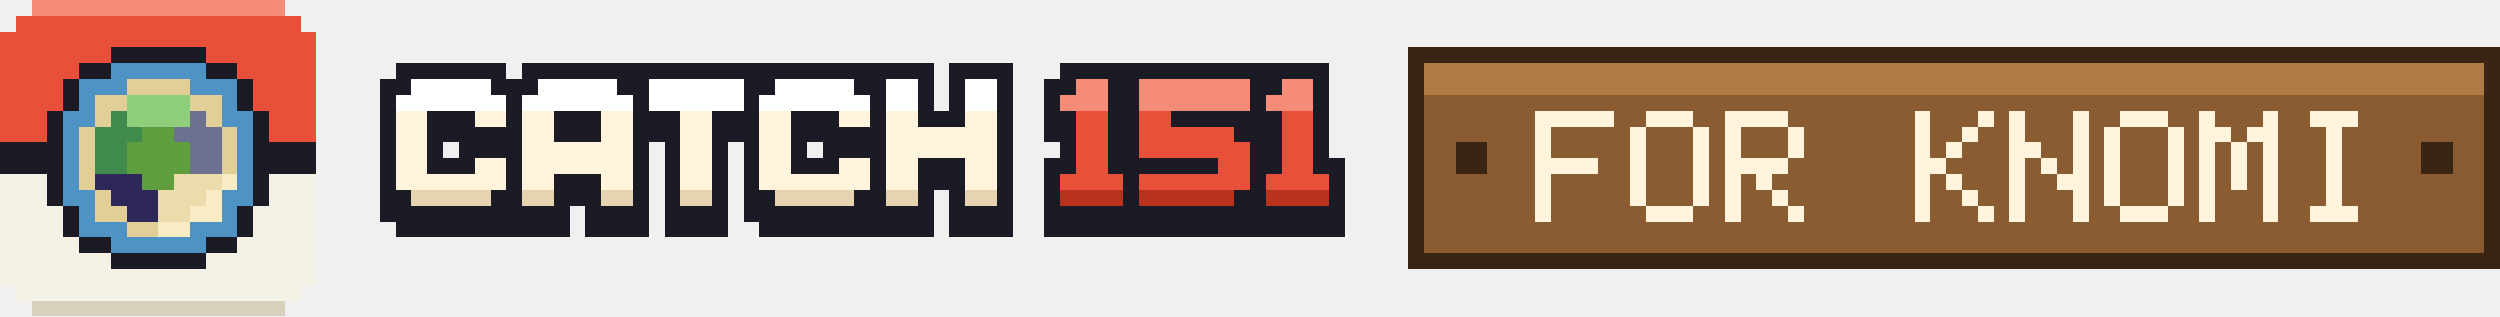
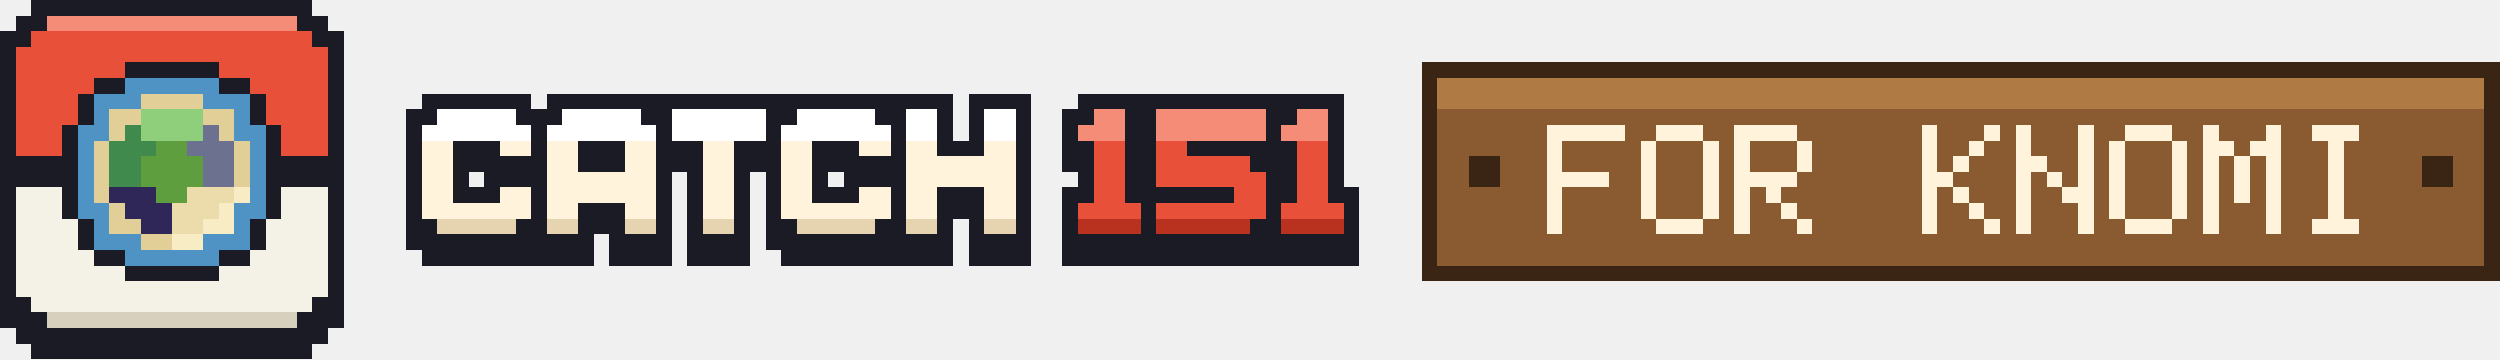
- <svg xmlns="http://www.w3.org/2000/svg" viewBox="0 0 158 20" width="158" height="20" shape-rendering="crispEdges">
-   <path fill="#f58c78" d="M2 0h16v1h-16zM68 5h2v1h-2zM72 5h7v1h-7zM81 5h2v1h-2zM67 6h3v1h-3zM72 6h7v1h-7zM80 6h3v1h-3z" />
-   <path fill="#e8503a" d="M1 1h18v1h-18zM0 2h20v1h-20zM0 3h7v1h-7zM13 3h7v1h-7zM0 4h5v1h-5zM15 4h5v1h-5zM0 5h4v1h-4zM16 5h4v1h-4zM0 6h4v1h-4zM16 6h4v1h-4zM0 7h3v1h-3zM17 7h3v1h-3zM68 7h2v1h-2zM72 7h2v1h-2zM81 7h2v1h-2zM0 8h3v1h-3zM17 8h3v1h-3zM68 8h2v1h-2zM72 8h6v1h-6zM81 8h2v1h-2zM68 9h2v1h-2zM72 9h7v1h-7zM81 9h2v1h-2zM68 10h2v1h-2zM77 10h2v1h-2zM81 10h2v1h-2zM67 11h4v1h-4zM72 11h7v1h-7zM80 11h4v1h-4z" />
-   <path fill="#1b1b25" d="M7 3h6v1h-6zM5 4h2v1h-2zM13 4h2v1h-2zM25 4h7v1h-7zM33 4h26v1h-26zM60 4h4v1h-4zM67 4h17v1h-17zM4 5h1v1h-1zM15 5h1v1h-1zM24 5h2v1h-2zM31 5h3v1h-3zM39 5h2v1h-2zM47 5h2v1h-2zM54 5h2v1h-2zM58 5h1v1h-1zM60 5h1v1h-1zM63 5h1v1h-1zM66 5h2v1h-2zM70 5h2v1h-2zM79 5h2v1h-2zM83 5h1v1h-1zM4 6h1v1h-1zM15 6h1v1h-1zM24 6h1v1h-1zM32 6h1v1h-1zM40 6h1v1h-1zM47 6h1v1h-1zM55 6h1v1h-1zM58 6h1v1h-1zM60 6h1v1h-1zM63 6h1v1h-1zM66 6h1v1h-1zM70 6h2v1h-2zM79 6h1v1h-1zM83 6h1v1h-1zM3 7h1v1h-1zM16 7h1v1h-1zM24 7h1v1h-1zM27 7h3v1h-3zM32 7h1v1h-1zM35 7h3v1h-3zM40 7h3v1h-3zM45 7h3v1h-3zM50 7h3v1h-3zM55 7h1v1h-1zM58 7h3v1h-3zM63 7h1v1h-1zM66 7h2v1h-2zM70 7h2v1h-2zM74 7h7v1h-7zM83 7h1v1h-1zM3 8h1v1h-1zM16 8h1v1h-1zM24 8h1v1h-1zM27 8h6v1h-6zM35 8h3v1h-3zM40 8h3v1h-3zM45 8h3v1h-3zM50 8h6v1h-6zM63 8h1v1h-1zM66 8h2v1h-2zM70 8h2v1h-2zM78 8h3v1h-3zM83 8h1v1h-1zM0 9h4v1h-4zM16 9h4v1h-4zM24 9h1v1h-1zM27 9h1v1h-1zM29 9h4v1h-4zM40 9h1v1h-1zM42 9h1v1h-1zM45 9h1v1h-1zM47 9h1v1h-1zM50 9h1v1h-1zM52 9h4v1h-4zM63 9h1v1h-1zM67 9h1v1h-1zM70 9h2v1h-2zM79 9h2v1h-2zM83 9h1v1h-1zM0 10h4v1h-4zM16 10h4v1h-4zM24 10h1v1h-1zM27 10h3v1h-3zM32 10h1v1h-1zM40 10h1v1h-1zM42 10h1v1h-1zM45 10h1v1h-1zM47 10h1v1h-1zM50 10h3v1h-3zM55 10h1v1h-1zM58 10h3v1h-3zM63 10h1v1h-1zM66 10h2v1h-2zM70 10h7v1h-7zM79 10h2v1h-2zM83 10h2v1h-2zM3 11h1v1h-1zM16 11h1v1h-1zM24 11h1v1h-1zM32 11h1v1h-1zM35 11h3v1h-3zM40 11h1v1h-1zM42 11h1v1h-1zM45 11h1v1h-1zM47 11h1v1h-1zM55 11h1v1h-1zM58 11h3v1h-3zM63 11h1v1h-1zM66 11h1v1h-1zM71 11h1v1h-1zM79 11h1v1h-1zM84 11h1v1h-1zM3 12h1v1h-1zM16 12h1v1h-1zM24 12h2v1h-2zM31 12h2v1h-2zM35 12h3v1h-3zM40 12h1v1h-1zM42 12h1v1h-1zM45 12h1v1h-1zM47 12h2v1h-2zM54 12h2v1h-2zM58 12h1v1h-1zM60 12h1v1h-1zM63 12h1v1h-1zM66 12h1v1h-1zM71 12h1v1h-1zM78 12h2v1h-2zM84 12h1v1h-1zM4 13h1v1h-1zM15 13h1v1h-1zM24 13h12v1h-12zM37 13h4v1h-4zM42 13h4v1h-4zM47 13h12v1h-12zM60 13h4v1h-4zM66 13h19v1h-19zM4 14h1v1h-1zM15 14h1v1h-1zM25 14h11v1h-11zM37 14h4v1h-4zM42 14h4v1h-4zM48 14h11v1h-11zM60 14h4v1h-4zM66 14h19v1h-19zM5 15h2v1h-2zM13 15h2v1h-2zM7 16h6v1h-6z" />
-   <path fill="#3a2414" d="M89 3h69v1h-69zM89 4h1v1h-1zM157 4h1v1h-1zM89 5h1v1h-1zM157 5h1v1h-1zM89 6h1v1h-1zM157 6h1v1h-1zM89 7h1v1h-1zM157 7h1v1h-1zM89 8h1v1h-1zM157 8h1v1h-1zM89 9h1v1h-1zM92 9h2v1h-2zM153 9h2v1h-2zM157 9h1v1h-1zM89 10h1v1h-1zM92 10h2v1h-2zM153 10h2v1h-2zM157 10h1v1h-1zM89 11h1v1h-1zM157 11h1v1h-1zM89 12h1v1h-1zM157 12h1v1h-1zM89 13h1v1h-1zM157 13h1v1h-1zM89 14h1v1h-1zM157 14h1v1h-1zM89 15h1v1h-1zM157 15h1v1h-1zM89 16h69v1h-69z" />
-   <path fill="#4f93c4" d="M7 4h6v1h-6zM5 5h3v1h-3zM12 5h3v1h-3zM5 6h1v1h-1zM14 6h1v1h-1zM4 7h2v1h-2zM14 7h2v1h-2zM4 8h1v1h-1zM15 8h1v1h-1zM4 9h1v1h-1zM15 9h1v1h-1zM4 10h1v1h-1zM15 10h1v1h-1zM4 11h1v1h-1zM15 11h1v1h-1zM4 12h2v1h-2zM14 12h2v1h-2zM5 13h1v1h-1zM14 13h1v1h-1zM5 14h3v1h-3zM12 14h3v1h-3zM7 15h6v1h-6z" />
-   <path fill="#b07a45" d="M90 4h67v1h-67zM90 5h67v1h-67z" />
-   <path fill="#e2cf98" d="M8 5h4v1h-4zM6 6h2v1h-2zM12 6h2v1h-2zM6 7h1v1h-1zM13 7h1v1h-1zM5 8h1v1h-1zM14 8h1v1h-1zM5 9h1v1h-1zM14 9h1v1h-1zM5 10h1v1h-1zM14 10h1v1h-1zM5 11h1v1h-1zM6 12h1v1h-1zM6 13h2v1h-2zM8 14h2v1h-2z" />
-   <path fill="#ffffff" d="M26 5h5v1h-5zM34 5h5v1h-5zM41 5h6v1h-6zM49 5h5v1h-5zM56 5h2v1h-2zM61 5h2v1h-2zM25 6h7v1h-7zM33 6h7v1h-7zM41 6h6v1h-6zM48 6h7v1h-7zM56 6h2v1h-2zM61 6h2v1h-2z" />
-   <path fill="#8fce7a" d="M8 6h4v1h-4zM8 7h4v1h-4z" />
-   <path fill="#8a5a30" d="M90 6h67v1h-67zM90 7h7v1h-7zM102 7h2v1h-2zM107 7h2v1h-2zM113 7h8v1h-8zM122 7h3v1h-3zM126 7h1v1h-1zM128 7h3v1h-3zM132 7h2v1h-2zM137 7h2v1h-2zM140 7h3v1h-3zM144 7h2v1h-2zM149 7h8v1h-8zM90 8h7v1h-7zM98 8h5v1h-5zM104 8h3v1h-3zM108 8h1v1h-1zM110 8h3v1h-3zM114 8h7v1h-7zM122 8h2v1h-2zM125 8h2v1h-2zM128 8h3v1h-3zM132 8h1v1h-1zM134 8h3v1h-3zM138 8h1v1h-1zM141 8h1v1h-1zM144 8h3v1h-3zM148 8h9v1h-9zM90 9h2v1h-2zM94 9h3v1h-3zM98 9h5v1h-5zM104 9h3v1h-3zM108 9h1v1h-1zM110 9h3v1h-3zM114 9h7v1h-7zM122 9h1v1h-1zM124 9h3v1h-3zM129 9h2v1h-2zM132 9h1v1h-1zM134 9h3v1h-3zM138 9h1v1h-1zM140 9h1v1h-1zM142 9h1v1h-1zM144 9h3v1h-3zM148 9h5v1h-5zM155 9h2v1h-2zM90 10h2v1h-2zM94 10h3v1h-3zM101 10h2v1h-2zM104 10h3v1h-3zM108 10h1v1h-1zM113 10h8v1h-8zM123 10h4v1h-4zM128 10h1v1h-1zM130 10h1v1h-1zM132 10h1v1h-1zM134 10h3v1h-3zM138 10h1v1h-1zM140 10h1v1h-1zM142 10h1v1h-1zM144 10h3v1h-3zM148 10h5v1h-5zM155 10h2v1h-2zM90 11h7v1h-7zM98 11h5v1h-5zM104 11h3v1h-3zM108 11h1v1h-1zM110 11h1v1h-1zM112 11h9v1h-9zM122 11h1v1h-1zM124 11h3v1h-3zM128 11h2v1h-2zM132 11h1v1h-1zM134 11h3v1h-3zM138 11h1v1h-1zM140 11h1v1h-1zM142 11h1v1h-1zM144 11h3v1h-3zM148 11h9v1h-9zM90 12h7v1h-7zM98 12h5v1h-5zM104 12h3v1h-3zM108 12h1v1h-1zM110 12h2v1h-2zM113 12h8v1h-8zM122 12h2v1h-2zM125 12h2v1h-2zM128 12h3v1h-3zM132 12h1v1h-1zM134 12h3v1h-3zM138 12h1v1h-1zM140 12h3v1h-3zM144 12h3v1h-3zM148 12h9v1h-9zM90 13h7v1h-7zM98 13h6v1h-6zM107 13h2v1h-2zM110 13h3v1h-3zM114 13h7v1h-7zM122 13h3v1h-3zM126 13h1v1h-1zM128 13h3v1h-3zM132 13h2v1h-2zM137 13h2v1h-2zM140 13h3v1h-3zM144 13h2v1h-2zM149 13h8v1h-8zM90 14h67v1h-67zM90 15h67v1h-67z" />
-   <path fill="#3f8a4c" d="M7 7h1v1h-1zM6 8h3v1h-3zM6 9h2v1h-2zM6 10h2v1h-2z" />
-   <path fill="#6c7190" d="M12 7h1v1h-1zM11 8h3v1h-3zM12 9h2v1h-2zM12 10h2v1h-2z" />
-   <path fill="#fff3dc" d="M25 7h2v1h-2zM30 7h2v1h-2zM33 7h2v1h-2zM38 7h2v1h-2zM43 7h2v1h-2zM48 7h2v1h-2zM53 7h2v1h-2zM56 7h2v1h-2zM61 7h2v1h-2zM97 7h5v1h-5zM104 7h3v1h-3zM109 7h4v1h-4zM121 7h1v1h-1zM125 7h1v1h-1zM127 7h1v1h-1zM131 7h1v1h-1zM134 7h3v1h-3zM139 7h1v1h-1zM143 7h1v1h-1zM146 7h3v1h-3zM25 8h2v1h-2zM33 8h2v1h-2zM38 8h2v1h-2zM43 8h2v1h-2zM48 8h2v1h-2zM56 8h7v1h-7zM97 8h1v1h-1zM103 8h1v1h-1zM107 8h1v1h-1zM109 8h1v1h-1zM113 8h1v1h-1zM121 8h1v1h-1zM124 8h1v1h-1zM127 8h1v1h-1zM131 8h1v1h-1zM133 8h1v1h-1zM137 8h1v1h-1zM139 8h2v1h-2zM142 8h2v1h-2zM147 8h1v1h-1zM25 9h2v1h-2zM33 9h7v1h-7zM43 9h2v1h-2zM48 9h2v1h-2zM56 9h7v1h-7zM97 9h1v1h-1zM103 9h1v1h-1zM107 9h1v1h-1zM109 9h1v1h-1zM113 9h1v1h-1zM121 9h1v1h-1zM123 9h1v1h-1zM127 9h2v1h-2zM131 9h1v1h-1zM133 9h1v1h-1zM137 9h1v1h-1zM139 9h1v1h-1zM141 9h1v1h-1zM143 9h1v1h-1zM147 9h1v1h-1zM25 10h2v1h-2zM30 10h2v1h-2zM33 10h7v1h-7zM43 10h2v1h-2zM48 10h2v1h-2zM53 10h2v1h-2zM56 10h2v1h-2zM61 10h2v1h-2zM97 10h4v1h-4zM103 10h1v1h-1zM107 10h1v1h-1zM109 10h4v1h-4zM121 10h2v1h-2zM127 10h1v1h-1zM129 10h1v1h-1zM131 10h1v1h-1zM133 10h1v1h-1zM137 10h1v1h-1zM139 10h1v1h-1zM141 10h1v1h-1zM143 10h1v1h-1zM147 10h1v1h-1zM25 11h7v1h-7zM33 11h2v1h-2zM38 11h2v1h-2zM43 11h2v1h-2zM48 11h7v1h-7zM56 11h2v1h-2zM61 11h2v1h-2zM97 11h1v1h-1zM103 11h1v1h-1zM107 11h1v1h-1zM109 11h1v1h-1zM111 11h1v1h-1zM121 11h1v1h-1zM123 11h1v1h-1zM127 11h1v1h-1zM130 11h2v1h-2zM133 11h1v1h-1zM137 11h1v1h-1zM139 11h1v1h-1zM141 11h1v1h-1zM143 11h1v1h-1zM147 11h1v1h-1zM97 12h1v1h-1zM103 12h1v1h-1zM107 12h1v1h-1zM109 12h1v1h-1zM112 12h1v1h-1zM121 12h1v1h-1zM124 12h1v1h-1zM127 12h1v1h-1zM131 12h1v1h-1zM133 12h1v1h-1zM137 12h1v1h-1zM139 12h1v1h-1zM143 12h1v1h-1zM147 12h1v1h-1zM97 13h1v1h-1zM104 13h3v1h-3zM109 13h1v1h-1zM113 13h1v1h-1zM121 13h1v1h-1zM125 13h1v1h-1zM127 13h1v1h-1zM131 13h1v1h-1zM134 13h3v1h-3zM139 13h1v1h-1zM143 13h1v1h-1zM146 13h3v1h-3z" />
-   <path fill="#5f9e3e" d="M9 8h2v1h-2zM8 9h4v1h-4zM8 10h4v1h-4zM9 11h2v1h-2z" />
-   <path fill="#f4f1e6" d="M0 11h3v1h-3zM17 11h3v1h-3zM0 12h3v1h-3zM17 12h3v1h-3zM0 13h4v1h-4zM16 13h4v1h-4zM0 14h4v1h-4zM16 14h4v1h-4zM0 15h5v1h-5zM15 15h5v1h-5zM0 16h7v1h-7zM13 16h7v1h-7zM0 17h20v1h-20zM1 18h18v1h-18z" />
-   <path fill="#2e2758" d="M6 11h3v1h-3zM7 12h3v1h-3zM8 13h2v1h-2z" />
-   <path fill="#ecdcac" d="M11 11h3v1h-3zM10 12h3v1h-3zM10 13h2v1h-2z" />
-   <path fill="#f8ecc4" d="M14 11h1v1h-1zM13 12h1v1h-1zM12 13h2v1h-2zM10 14h2v1h-2z" />
-   <path fill="#e6d3b0" d="M26 12h5v1h-5zM33 12h2v1h-2zM38 12h2v1h-2zM43 12h2v1h-2zM49 12h5v1h-5zM56 12h2v1h-2zM61 12h2v1h-2z" />
-   <path fill="#b8321f" d="M67 12h4v1h-4zM72 12h6v1h-6zM80 12h4v1h-4z" />
-   <path fill="#d6d0bd" d="M2 19h16v1h-16z" />
+ <svg xmlns="http://www.w3.org/2000/svg" viewBox="0 0 160 23" width="160" height="23" shape-rendering="crispEdges">
+   <path fill="#1b1b25" d="M2 0h18v1h-18zM1 1h2v1h-2zM19 1h2v1h-2zM0 2h2v1h-2zM20 2h2v1h-2zM0 3h1v1h-1zM21 3h1v1h-1zM0 4h1v1h-1zM8 4h6v1h-6zM21 4h1v1h-1zM0 5h1v1h-1zM6 5h2v1h-2zM14 5h2v1h-2zM21 5h1v1h-1zM0 6h1v1h-1zM5 6h1v1h-1zM16 6h1v1h-1zM21 6h1v1h-1zM27 6h7v1h-7zM35 6h26v1h-26zM62 6h4v1h-4zM69 6h17v1h-17zM0 7h1v1h-1zM5 7h1v1h-1zM16 7h1v1h-1zM21 7h1v1h-1zM26 7h2v1h-2zM33 7h3v1h-3zM41 7h2v1h-2zM49 7h2v1h-2zM56 7h2v1h-2zM60 7h1v1h-1zM62 7h1v1h-1zM65 7h1v1h-1zM68 7h2v1h-2zM72 7h2v1h-2zM81 7h2v1h-2zM85 7h1v1h-1zM0 8h1v1h-1zM4 8h1v1h-1zM17 8h1v1h-1zM21 8h1v1h-1zM26 8h1v1h-1zM34 8h1v1h-1zM42 8h1v1h-1zM49 8h1v1h-1zM57 8h1v1h-1zM60 8h1v1h-1zM62 8h1v1h-1zM65 8h1v1h-1zM68 8h1v1h-1zM72 8h2v1h-2zM81 8h1v1h-1zM85 8h1v1h-1zM0 9h1v1h-1zM4 9h1v1h-1zM17 9h1v1h-1zM21 9h1v1h-1zM26 9h1v1h-1zM29 9h3v1h-3zM34 9h1v1h-1zM37 9h3v1h-3zM42 9h3v1h-3zM47 9h3v1h-3zM52 9h3v1h-3zM57 9h1v1h-1zM60 9h3v1h-3zM65 9h1v1h-1zM68 9h2v1h-2zM72 9h2v1h-2zM76 9h7v1h-7zM85 9h1v1h-1zM0 10h5v1h-5zM17 10h5v1h-5zM26 10h1v1h-1zM29 10h6v1h-6zM37 10h3v1h-3zM42 10h3v1h-3zM47 10h3v1h-3zM52 10h6v1h-6zM65 10h1v1h-1zM68 10h2v1h-2zM72 10h2v1h-2zM80 10h3v1h-3zM85 10h1v1h-1zM0 11h5v1h-5zM17 11h5v1h-5zM26 11h1v1h-1zM29 11h1v1h-1zM31 11h4v1h-4zM42 11h1v1h-1zM44 11h1v1h-1zM47 11h1v1h-1zM49 11h1v1h-1zM52 11h1v1h-1zM54 11h4v1h-4zM65 11h1v1h-1zM69 11h1v1h-1zM72 11h2v1h-2zM81 11h2v1h-2zM85 11h1v1h-1zM0 12h1v1h-1zM4 12h1v1h-1zM17 12h1v1h-1zM21 12h1v1h-1zM26 12h1v1h-1zM29 12h3v1h-3zM34 12h1v1h-1zM42 12h1v1h-1zM44 12h1v1h-1zM47 12h1v1h-1zM49 12h1v1h-1zM52 12h3v1h-3zM57 12h1v1h-1zM60 12h3v1h-3zM65 12h1v1h-1zM68 12h2v1h-2zM72 12h7v1h-7zM81 12h2v1h-2zM85 12h2v1h-2zM0 13h1v1h-1zM4 13h1v1h-1zM17 13h1v1h-1zM21 13h1v1h-1zM26 13h1v1h-1zM34 13h1v1h-1zM37 13h3v1h-3zM42 13h1v1h-1zM44 13h1v1h-1zM47 13h1v1h-1zM49 13h1v1h-1zM57 13h1v1h-1zM60 13h3v1h-3zM65 13h1v1h-1zM68 13h1v1h-1zM73 13h1v1h-1zM81 13h1v1h-1zM86 13h1v1h-1zM0 14h1v1h-1zM5 14h1v1h-1zM16 14h1v1h-1zM21 14h1v1h-1zM26 14h2v1h-2zM33 14h2v1h-2zM37 14h3v1h-3zM42 14h1v1h-1zM44 14h1v1h-1zM47 14h1v1h-1zM49 14h2v1h-2zM56 14h2v1h-2zM60 14h1v1h-1zM62 14h1v1h-1zM65 14h1v1h-1zM68 14h1v1h-1zM73 14h1v1h-1zM80 14h2v1h-2zM86 14h1v1h-1zM0 15h1v1h-1zM5 15h1v1h-1zM16 15h1v1h-1zM21 15h1v1h-1zM26 15h12v1h-12zM39 15h4v1h-4zM44 15h4v1h-4zM49 15h12v1h-12zM62 15h4v1h-4zM68 15h19v1h-19zM0 16h1v1h-1zM6 16h2v1h-2zM14 16h2v1h-2zM21 16h1v1h-1zM27 16h11v1h-11zM39 16h4v1h-4zM44 16h4v1h-4zM50 16h11v1h-11zM62 16h4v1h-4zM68 16h19v1h-19zM0 17h1v1h-1zM8 17h6v1h-6zM21 17h1v1h-1zM0 18h1v1h-1zM21 18h1v1h-1zM0 19h2v1h-2zM20 19h2v1h-2zM0 20h3v1h-3zM19 20h3v1h-3zM1 21h20v1h-20zM2 22h18v1h-18z" />
+   <path fill="#f58c78" d="M3 1h16v1h-16zM70 7h2v1h-2zM74 7h7v1h-7zM83 7h2v1h-2zM69 8h3v1h-3zM74 8h7v1h-7zM82 8h3v1h-3z" />
+   <path fill="#e8503a" d="M2 2h18v1h-18zM1 3h20v1h-20zM1 4h7v1h-7zM14 4h7v1h-7zM1 5h5v1h-5zM16 5h5v1h-5zM1 6h4v1h-4zM17 6h4v1h-4zM1 7h4v1h-4zM17 7h4v1h-4zM1 8h3v1h-3zM18 8h3v1h-3zM1 9h3v1h-3zM18 9h3v1h-3zM70 9h2v1h-2zM74 9h2v1h-2zM83 9h2v1h-2zM70 10h2v1h-2zM74 10h6v1h-6zM83 10h2v1h-2zM70 11h2v1h-2zM74 11h7v1h-7zM83 11h2v1h-2zM70 12h2v1h-2zM79 12h2v1h-2zM83 12h2v1h-2zM69 13h4v1h-4zM74 13h7v1h-7zM82 13h4v1h-4z" />
+   <path fill="#3a2414" d="M91 4h69v1h-69zM91 5h1v1h-1zM159 5h1v1h-1zM91 6h1v1h-1zM159 6h1v1h-1zM91 7h1v1h-1zM159 7h1v1h-1zM91 8h1v1h-1zM159 8h1v1h-1zM91 9h1v1h-1zM159 9h1v1h-1zM91 10h1v1h-1zM94 10h2v1h-2zM155 10h2v1h-2zM159 10h1v1h-1zM91 11h1v1h-1zM94 11h2v1h-2zM155 11h2v1h-2zM159 11h1v1h-1zM91 12h1v1h-1zM159 12h1v1h-1zM91 13h1v1h-1zM159 13h1v1h-1zM91 14h1v1h-1zM159 14h1v1h-1zM91 15h1v1h-1zM159 15h1v1h-1zM91 16h1v1h-1zM159 16h1v1h-1zM91 17h69v1h-69z" />
+   <path fill="#4f93c4" d="M8 5h6v1h-6zM6 6h3v1h-3zM13 6h3v1h-3zM6 7h1v1h-1zM15 7h1v1h-1zM5 8h2v1h-2zM15 8h2v1h-2zM5 9h1v1h-1zM16 9h1v1h-1zM5 10h1v1h-1zM16 10h1v1h-1zM5 11h1v1h-1zM16 11h1v1h-1zM5 12h1v1h-1zM16 12h1v1h-1zM5 13h2v1h-2zM15 13h2v1h-2zM6 14h1v1h-1zM15 14h1v1h-1zM6 15h3v1h-3zM13 15h3v1h-3zM8 16h6v1h-6z" />
+   <path fill="#b07a45" d="M92 5h67v1h-67zM92 6h67v1h-67z" />
+   <path fill="#e2cf98" d="M9 6h4v1h-4zM7 7h2v1h-2zM13 7h2v1h-2zM7 8h1v1h-1zM14 8h1v1h-1zM6 9h1v1h-1zM15 9h1v1h-1zM6 10h1v1h-1zM15 10h1v1h-1zM6 11h1v1h-1zM15 11h1v1h-1zM6 12h1v1h-1zM7 13h1v1h-1zM7 14h2v1h-2zM9 15h2v1h-2z" />
+   <path fill="#8fce7a" d="M9 7h4v1h-4zM9 8h4v1h-4z" />
+   <path fill="#ffffff" d="M28 7h5v1h-5zM36 7h5v1h-5zM43 7h6v1h-6zM51 7h5v1h-5zM58 7h2v1h-2zM63 7h2v1h-2zM27 8h7v1h-7zM35 8h7v1h-7zM43 8h6v1h-6zM50 8h7v1h-7zM58 8h2v1h-2zM63 8h2v1h-2z" />
+   <path fill="#8a5a30" d="M92 7h67v1h-67zM92 8h7v1h-7zM104 8h2v1h-2zM109 8h2v1h-2zM115 8h8v1h-8zM124 8h3v1h-3zM128 8h1v1h-1zM130 8h3v1h-3zM134 8h2v1h-2zM139 8h2v1h-2zM142 8h3v1h-3zM146 8h2v1h-2zM151 8h8v1h-8zM92 9h7v1h-7zM100 9h5v1h-5zM106 9h3v1h-3zM110 9h1v1h-1zM112 9h3v1h-3zM116 9h7v1h-7zM124 9h2v1h-2zM127 9h2v1h-2zM130 9h3v1h-3zM134 9h1v1h-1zM136 9h3v1h-3zM140 9h1v1h-1zM143 9h1v1h-1zM146 9h3v1h-3zM150 9h9v1h-9zM92 10h2v1h-2zM96 10h3v1h-3zM100 10h5v1h-5zM106 10h3v1h-3zM110 10h1v1h-1zM112 10h3v1h-3zM116 10h7v1h-7zM124 10h1v1h-1zM126 10h3v1h-3zM131 10h2v1h-2zM134 10h1v1h-1zM136 10h3v1h-3zM140 10h1v1h-1zM142 10h1v1h-1zM144 10h1v1h-1zM146 10h3v1h-3zM150 10h5v1h-5zM157 10h2v1h-2zM92 11h2v1h-2zM96 11h3v1h-3zM103 11h2v1h-2zM106 11h3v1h-3zM110 11h1v1h-1zM115 11h8v1h-8zM125 11h4v1h-4zM130 11h1v1h-1zM132 11h1v1h-1zM134 11h1v1h-1zM136 11h3v1h-3zM140 11h1v1h-1zM142 11h1v1h-1zM144 11h1v1h-1zM146 11h3v1h-3zM150 11h5v1h-5zM157 11h2v1h-2zM92 12h7v1h-7zM100 12h5v1h-5zM106 12h3v1h-3zM110 12h1v1h-1zM112 12h1v1h-1zM114 12h9v1h-9zM124 12h1v1h-1zM126 12h3v1h-3zM130 12h2v1h-2zM134 12h1v1h-1zM136 12h3v1h-3zM140 12h1v1h-1zM142 12h1v1h-1zM144 12h1v1h-1zM146 12h3v1h-3zM150 12h9v1h-9zM92 13h7v1h-7zM100 13h5v1h-5zM106 13h3v1h-3zM110 13h1v1h-1zM112 13h2v1h-2zM115 13h8v1h-8zM124 13h2v1h-2zM127 13h2v1h-2zM130 13h3v1h-3zM134 13h1v1h-1zM136 13h3v1h-3zM140 13h1v1h-1zM142 13h3v1h-3zM146 13h3v1h-3zM150 13h9v1h-9zM92 14h7v1h-7zM100 14h6v1h-6zM109 14h2v1h-2zM112 14h3v1h-3zM116 14h7v1h-7zM124 14h3v1h-3zM128 14h1v1h-1zM130 14h3v1h-3zM134 14h2v1h-2zM139 14h2v1h-2zM142 14h3v1h-3zM146 14h2v1h-2zM151 14h8v1h-8zM92 15h67v1h-67zM92 16h67v1h-67z" />
+   <path fill="#3f8a4c" d="M8 8h1v1h-1zM7 9h3v1h-3zM7 10h2v1h-2zM7 11h2v1h-2z" />
+   <path fill="#6c7190" d="M13 8h1v1h-1zM12 9h3v1h-3zM13 10h2v1h-2zM13 11h2v1h-2z" />
+   <path fill="#fff3dc" d="M99 8h5v1h-5zM106 8h3v1h-3zM111 8h4v1h-4zM123 8h1v1h-1zM127 8h1v1h-1zM129 8h1v1h-1zM133 8h1v1h-1zM136 8h3v1h-3zM141 8h1v1h-1zM145 8h1v1h-1zM148 8h3v1h-3zM27 9h2v1h-2zM32 9h2v1h-2zM35 9h2v1h-2zM40 9h2v1h-2zM45 9h2v1h-2zM50 9h2v1h-2zM55 9h2v1h-2zM58 9h2v1h-2zM63 9h2v1h-2zM99 9h1v1h-1zM105 9h1v1h-1zM109 9h1v1h-1zM111 9h1v1h-1zM115 9h1v1h-1zM123 9h1v1h-1zM126 9h1v1h-1zM129 9h1v1h-1zM133 9h1v1h-1zM135 9h1v1h-1zM139 9h1v1h-1zM141 9h2v1h-2zM144 9h2v1h-2zM149 9h1v1h-1zM27 10h2v1h-2zM35 10h2v1h-2zM40 10h2v1h-2zM45 10h2v1h-2zM50 10h2v1h-2zM58 10h7v1h-7zM99 10h1v1h-1zM105 10h1v1h-1zM109 10h1v1h-1zM111 10h1v1h-1zM115 10h1v1h-1zM123 10h1v1h-1zM125 10h1v1h-1zM129 10h2v1h-2zM133 10h1v1h-1zM135 10h1v1h-1zM139 10h1v1h-1zM141 10h1v1h-1zM143 10h1v1h-1zM145 10h1v1h-1zM149 10h1v1h-1zM27 11h2v1h-2zM35 11h7v1h-7zM45 11h2v1h-2zM50 11h2v1h-2zM58 11h7v1h-7zM99 11h4v1h-4zM105 11h1v1h-1zM109 11h1v1h-1zM111 11h4v1h-4zM123 11h2v1h-2zM129 11h1v1h-1zM131 11h1v1h-1zM133 11h1v1h-1zM135 11h1v1h-1zM139 11h1v1h-1zM141 11h1v1h-1zM143 11h1v1h-1zM145 11h1v1h-1zM149 11h1v1h-1zM27 12h2v1h-2zM32 12h2v1h-2zM35 12h7v1h-7zM45 12h2v1h-2zM50 12h2v1h-2zM55 12h2v1h-2zM58 12h2v1h-2zM63 12h2v1h-2zM99 12h1v1h-1zM105 12h1v1h-1zM109 12h1v1h-1zM111 12h1v1h-1zM113 12h1v1h-1zM123 12h1v1h-1zM125 12h1v1h-1zM129 12h1v1h-1zM132 12h2v1h-2zM135 12h1v1h-1zM139 12h1v1h-1zM141 12h1v1h-1zM143 12h1v1h-1zM145 12h1v1h-1zM149 12h1v1h-1zM27 13h7v1h-7zM35 13h2v1h-2zM40 13h2v1h-2zM45 13h2v1h-2zM50 13h7v1h-7zM58 13h2v1h-2zM63 13h2v1h-2zM99 13h1v1h-1zM105 13h1v1h-1zM109 13h1v1h-1zM111 13h1v1h-1zM114 13h1v1h-1zM123 13h1v1h-1zM126 13h1v1h-1zM129 13h1v1h-1zM133 13h1v1h-1zM135 13h1v1h-1zM139 13h1v1h-1zM141 13h1v1h-1zM145 13h1v1h-1zM149 13h1v1h-1zM99 14h1v1h-1zM106 14h3v1h-3zM111 14h1v1h-1zM115 14h1v1h-1zM123 14h1v1h-1zM127 14h1v1h-1zM129 14h1v1h-1zM133 14h1v1h-1zM136 14h3v1h-3zM141 14h1v1h-1zM145 14h1v1h-1zM148 14h3v1h-3z" />
+   <path fill="#5f9e3e" d="M10 9h2v1h-2zM9 10h4v1h-4zM9 11h4v1h-4zM10 12h2v1h-2z" />
+   <path fill="#f4f1e6" d="M1 12h3v1h-3zM18 12h3v1h-3zM1 13h3v1h-3zM18 13h3v1h-3zM1 14h4v1h-4zM17 14h4v1h-4zM1 15h4v1h-4zM17 15h4v1h-4zM1 16h5v1h-5zM16 16h5v1h-5zM1 17h7v1h-7zM14 17h7v1h-7zM1 18h20v1h-20zM2 19h18v1h-18z" />
+   <path fill="#2e2758" d="M7 12h3v1h-3zM8 13h3v1h-3zM9 14h2v1h-2z" />
+   <path fill="#ecdcac" d="M12 12h3v1h-3zM11 13h3v1h-3zM11 14h2v1h-2z" />
+   <path fill="#f8ecc4" d="M15 12h1v1h-1zM14 13h1v1h-1zM13 14h2v1h-2zM11 15h2v1h-2z" />
+   <path fill="#e6d3b0" d="M28 14h5v1h-5zM35 14h2v1h-2zM40 14h2v1h-2zM45 14h2v1h-2zM51 14h5v1h-5zM58 14h2v1h-2zM63 14h2v1h-2z" />
+   <path fill="#b8321f" d="M69 14h4v1h-4zM74 14h6v1h-6zM82 14h4v1h-4z" />
+   <path fill="#d6d0bd" d="M3 20h16v1h-16z" />
</svg>
